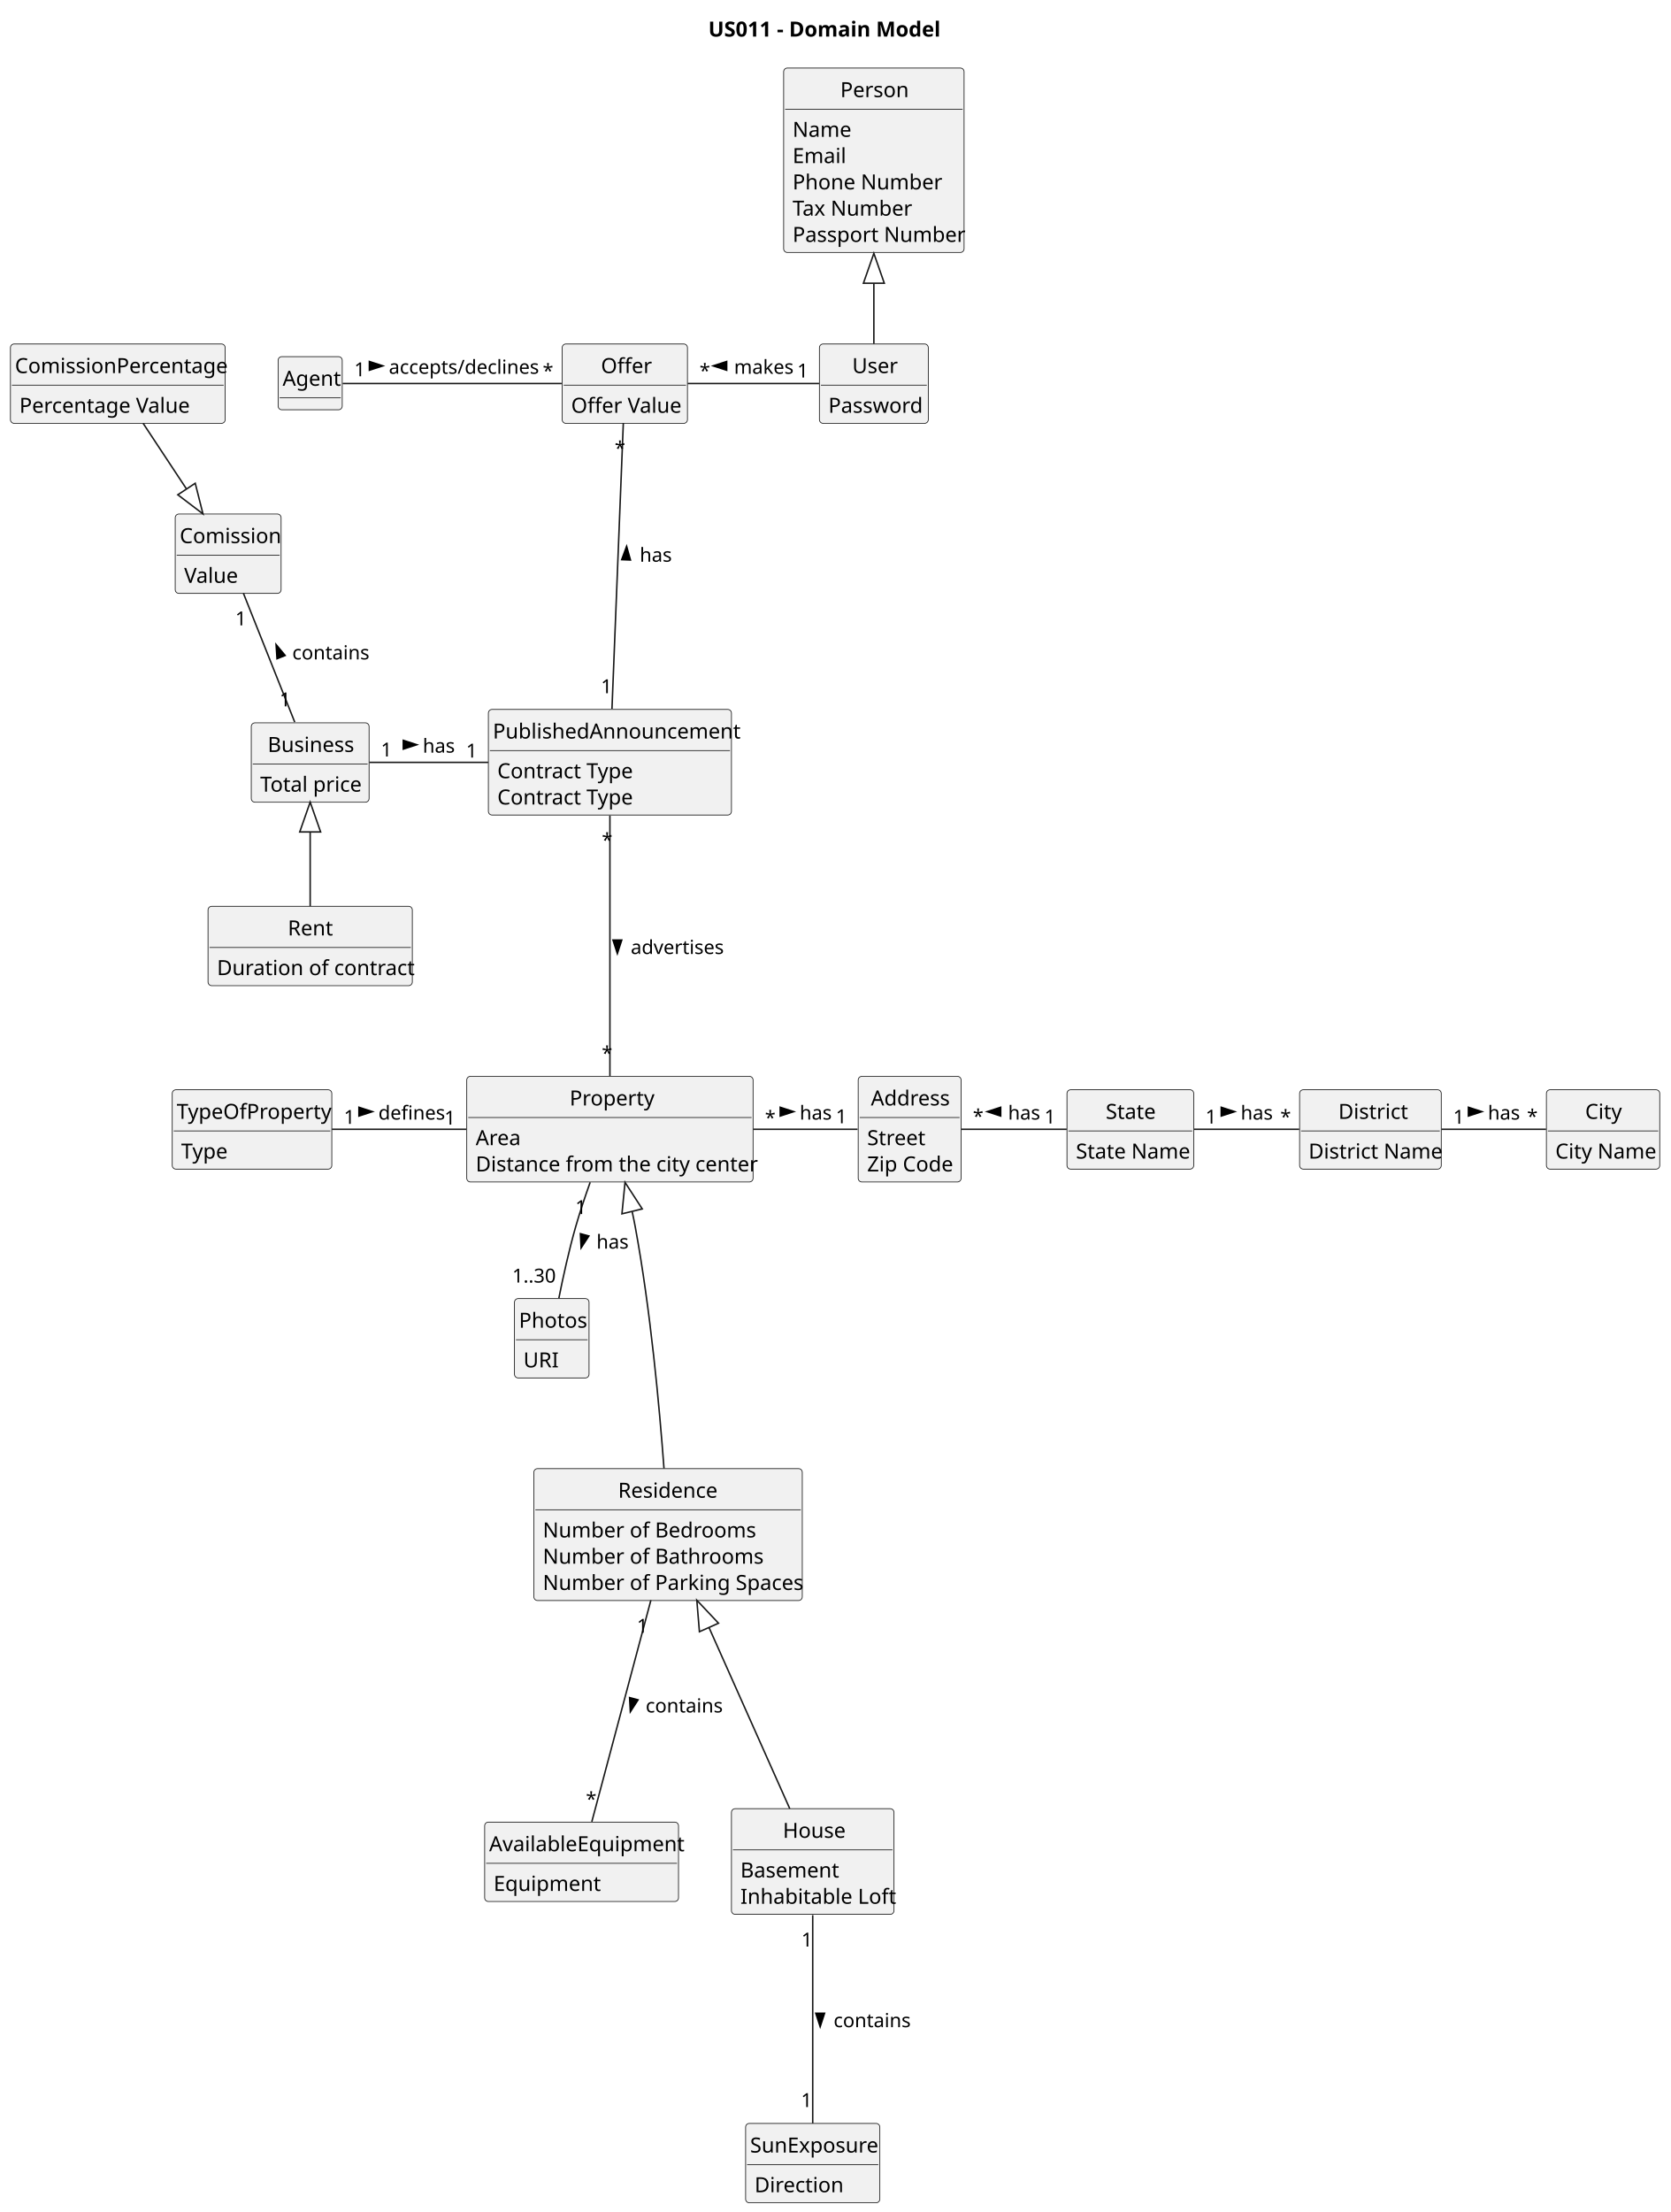
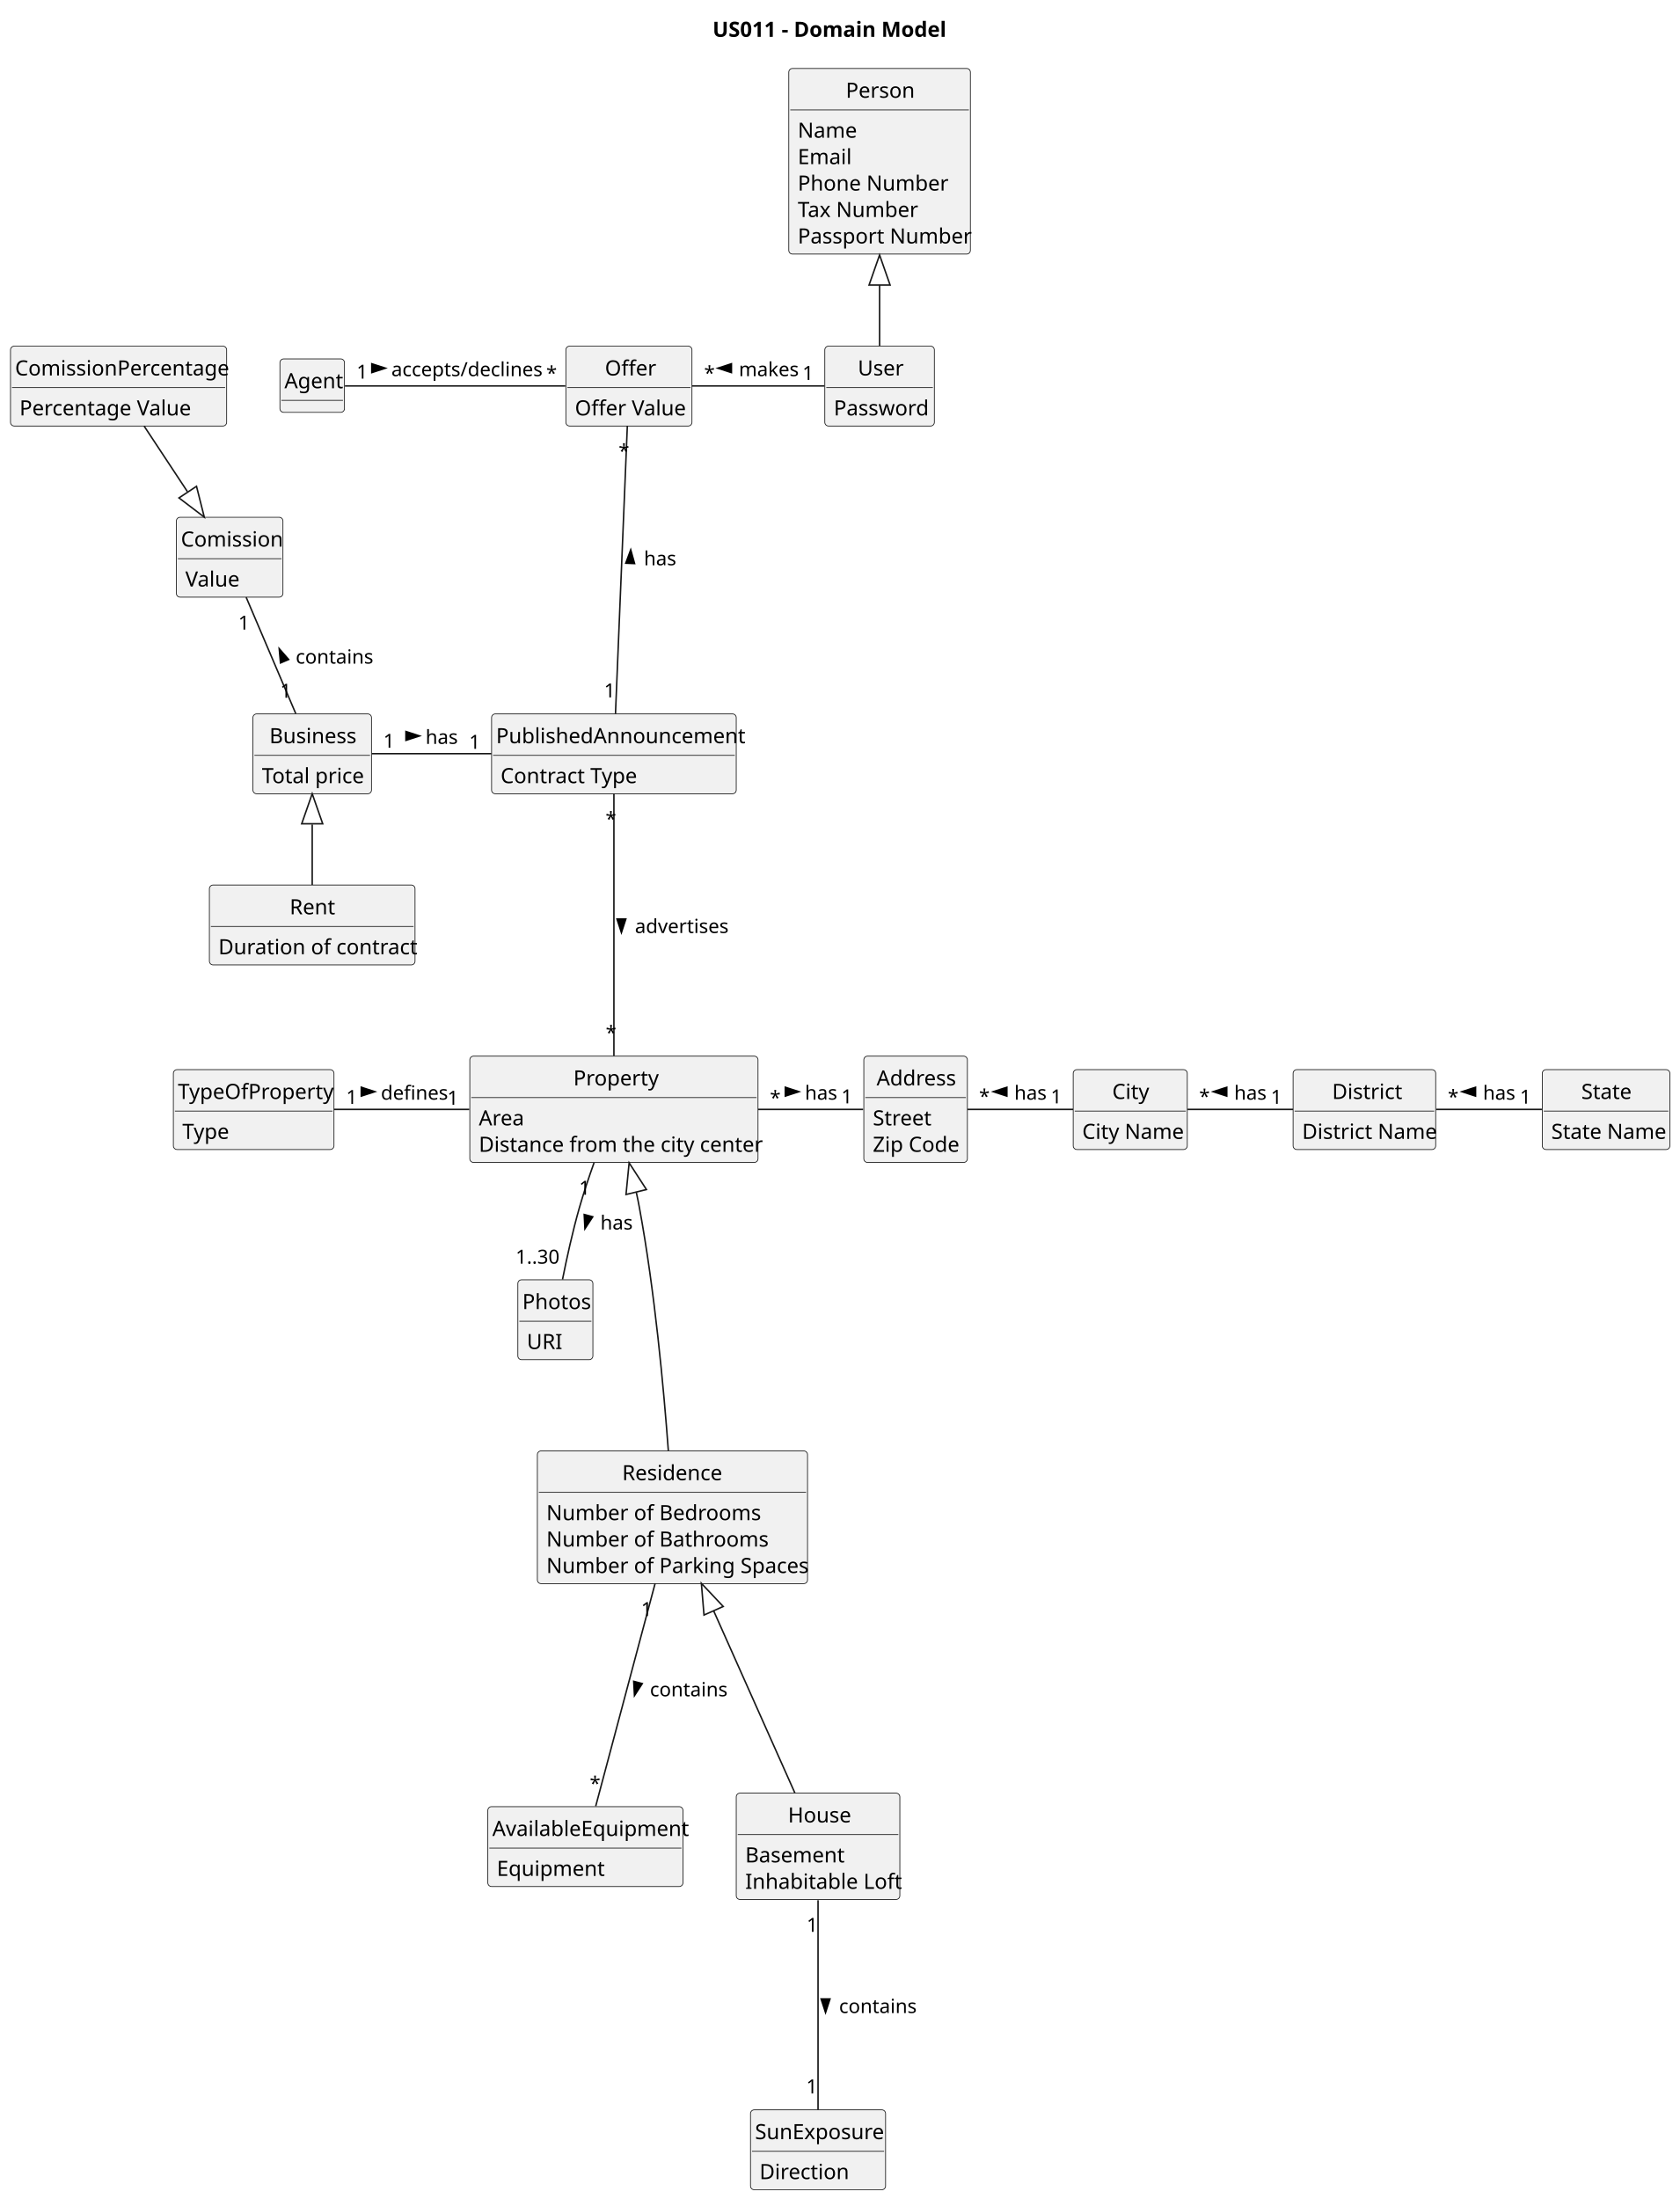
- <svg xmlns="http://www.w3.org/2000/svg" contentStyleType="text/css" height="1483px" preserveAspectRatio="none" style="width:1120px;height:1483px;background:#FFFFFF;" version="1.1" viewBox="0 0 1120 1483" width="1120px" zoomAndPan="magnify">
+ <svg xmlns="http://www.w3.org/2000/svg" contentStyleType="text/css" height="1465px" preserveAspectRatio="none" style="width:1119px;height:1465px;background:#FFFFFF;" version="1.1" viewBox="0 0 1119 1465" width="1119px" zoomAndPan="magnify">
  <defs />
  <g>
-     <rect fill="none" height="27.609" id="_title" style="stroke:none;stroke-width:1.0;" width="166" x="470" y="5" />
-     <text fill="#000000" font-family="sans-serif" font-size="14" font-weight="bold" lengthAdjust="spacing" textLength="156" x="475" y="24.533">US011 - Domain Model</text>
+     <rect fill="none" height="27.609" id="_title" style="stroke:none;stroke-width:1.0;" width="166" x="469.75" y="5" />
+     <text fill="#000000" font-family="sans-serif" font-size="14" font-weight="bold" lengthAdjust="spacing" textLength="156" x="474.75" y="24.533">US011 - Domain Model</text>
    <g id="elem_PublishedAnnouncement">
-       <rect codeLine="83" fill="#F1F1F1" height="70.828" id="PublishedAnnouncement" rx="2.5" ry="2.5" style="stroke:#181818;stroke-width:0.5;" width="163" x="327.5" y="475.609" />
+       <rect codeLine="12" fill="#F1F1F1" height="53.219" id="PublishedAnnouncement" rx="2.5" ry="2.5" style="stroke:#181818;stroke-width:0.5;" width="163" x="327.5" y="475.609" />
      <text fill="#000000" font-family="sans-serif" font-size="14" lengthAdjust="spacing" textLength="157" x="330.5" y="495.143">PublishedAnnouncement</text>
      <line style="stroke:#181818;stroke-width:0.5;" x1="328.5" x2="489.5" y1="503.219" y2="503.219" />
      <text fill="#000000" font-family="sans-serif" font-size="14" lengthAdjust="spacing" textLength="90" x="333.5" y="521.752">Contract Type</text>
-       <text fill="#000000" font-family="sans-serif" font-size="14" lengthAdjust="spacing" textLength="90" x="333.5" y="539.361">Contract Type</text>
    </g>
    <g id="elem_Agent">
      <rect codeLine="16" fill="#F1F1F1" height="35.609" id="Agent" rx="2.5" ry="2.5" style="stroke:#181818;stroke-width:0.5;" width="43" x="186.5" y="239.109" />
      <text fill="#000000" font-family="sans-serif" font-size="14" lengthAdjust="spacing" textLength="37" x="189.5" y="258.643">Agent</text>
      <line style="stroke:#181818;stroke-width:0.5;" x1="187.5" x2="228.5" y1="266.719" y2="266.719" />
    </g>
    <g id="elem_Person">
      <rect codeLine="20" fill="#F1F1F1" height="123.656" id="Person" rx="2.5" ry="2.5" style="stroke:#181818;stroke-width:0.5;" width="121" x="525.5" y="45.609" />
      <text fill="#000000" font-family="sans-serif" font-size="14" lengthAdjust="spacing" textLength="45" x="563.5" y="65.143">Person</text>
      <line style="stroke:#181818;stroke-width:0.5;" x1="526.5" x2="645.5" y1="73.219" y2="73.219" />
      <text fill="#000000" font-family="sans-serif" font-size="14" lengthAdjust="spacing" textLength="36" x="531.5" y="91.752">Name</text>
      <text fill="#000000" font-family="sans-serif" font-size="14" lengthAdjust="spacing" textLength="34" x="531.5" y="109.361">Email</text>
      <text fill="#000000" font-family="sans-serif" font-size="14" lengthAdjust="spacing" textLength="94" x="531.5" y="126.971">Phone Number</text>
      <text fill="#000000" font-family="sans-serif" font-size="14" lengthAdjust="spacing" textLength="76" x="531.5" y="144.58">Tax Number</text>
      <text fill="#000000" font-family="sans-serif" font-size="14" lengthAdjust="spacing" textLength="109" x="531.5" y="162.19">Passport Number</text>
    </g>
    <g id="elem_User">
      <rect codeLine="29" fill="#F1F1F1" height="53.219" id="User" rx="2.5" ry="2.5" style="stroke:#181818;stroke-width:0.5;" width="73" x="549.5" y="230.609" />
      <text fill="#000000" font-family="sans-serif" font-size="14" lengthAdjust="spacing" textLength="29" x="571.5" y="250.143">User</text>
      <line style="stroke:#181818;stroke-width:0.5;" x1="550.5" x2="621.5" y1="258.219" y2="258.219" />
      <text fill="#000000" font-family="sans-serif" font-size="14" lengthAdjust="spacing" textLength="61" x="555.5" y="276.752">Password</text>
    </g>
    <g id="elem_Address">
-       <rect codeLine="33" fill="#F1F1F1" height="70.828" id="Address" rx="2.5" ry="2.5" style="stroke:#181818;stroke-width:0.5;" width="69" x="575.5" y="721.609" />
-       <text fill="#000000" font-family="sans-serif" font-size="14" lengthAdjust="spacing" textLength="52" x="584" y="741.143">Address</text>
-       <line style="stroke:#181818;stroke-width:0.5;" x1="576.5" x2="643.5" y1="749.219" y2="749.219" />
-       <text fill="#000000" font-family="sans-serif" font-size="14" lengthAdjust="spacing" textLength="38" x="581.5" y="767.752">Street</text>
-       <text fill="#000000" font-family="sans-serif" font-size="14" lengthAdjust="spacing" textLength="57" x="581.5" y="785.361">Zip Code</text>
+       <rect codeLine="33" fill="#F1F1F1" height="70.828" id="Address" rx="2.5" ry="2.5" style="stroke:#181818;stroke-width:0.5;" width="69" x="575.5" y="703.609" />
+       <text fill="#000000" font-family="sans-serif" font-size="14" lengthAdjust="spacing" textLength="52" x="584" y="723.143">Address</text>
+       <line style="stroke:#181818;stroke-width:0.5;" x1="576.5" x2="643.5" y1="731.219" y2="731.219" />
+       <text fill="#000000" font-family="sans-serif" font-size="14" lengthAdjust="spacing" textLength="38" x="581.5" y="749.752">Street</text>
+       <text fill="#000000" font-family="sans-serif" font-size="14" lengthAdjust="spacing" textLength="57" x="581.5" y="767.361">Zip Code</text>
    </g>
    <g id="elem_AvailableEquipment">
-       <rect codeLine="38" fill="#F1F1F1" height="53.219" id="AvailableEquipment" rx="2.5" ry="2.5" style="stroke:#181818;stroke-width:0.5;" width="130" x="325" y="1221.609" />
-       <text fill="#000000" font-family="sans-serif" font-size="14" lengthAdjust="spacing" textLength="124" x="328" y="1241.143">AvailableEquipment</text>
-       <line style="stroke:#181818;stroke-width:0.5;" x1="326" x2="454" y1="1249.219" y2="1249.219" />
-       <text fill="#000000" font-family="sans-serif" font-size="14" lengthAdjust="spacing" textLength="67" x="331" y="1267.752">Equipment</text>
+       <rect codeLine="38" fill="#F1F1F1" height="53.219" id="AvailableEquipment" rx="2.5" ry="2.5" style="stroke:#181818;stroke-width:0.5;" width="130" x="325" y="1203.609" />
+       <text fill="#000000" font-family="sans-serif" font-size="14" lengthAdjust="spacing" textLength="124" x="328" y="1223.143">AvailableEquipment</text>
+       <line style="stroke:#181818;stroke-width:0.5;" x1="326" x2="454" y1="1231.219" y2="1231.219" />
+       <text fill="#000000" font-family="sans-serif" font-size="14" lengthAdjust="spacing" textLength="67" x="331" y="1249.752">Equipment</text>
    </g>
    <g id="elem_Business">
-       <rect codeLine="43" fill="#F1F1F1" height="53.219" id="Business" rx="2.5" ry="2.5" style="stroke:#181818;stroke-width:0.5;" width="79" x="168.5" y="484.609" />
-       <text fill="#000000" font-family="sans-serif" font-size="14" lengthAdjust="spacing" textLength="57" x="179.5" y="504.143">Business</text>
-       <line style="stroke:#181818;stroke-width:0.5;" x1="169.5" x2="246.5" y1="512.219" y2="512.219" />
-       <text fill="#000000" font-family="sans-serif" font-size="14" lengthAdjust="spacing" textLength="67" x="174.5" y="530.752">Total price</text>
+       <rect codeLine="43" fill="#F1F1F1" height="53.219" id="Business" rx="2.5" ry="2.5" style="stroke:#181818;stroke-width:0.5;" width="79" x="168.5" y="475.609" />
+       <text fill="#000000" font-family="sans-serif" font-size="14" lengthAdjust="spacing" textLength="57" x="179.5" y="495.143">Business</text>
+       <line style="stroke:#181818;stroke-width:0.5;" x1="169.5" x2="246.5" y1="503.219" y2="503.219" />
+       <text fill="#000000" font-family="sans-serif" font-size="14" lengthAdjust="spacing" textLength="67" x="174.5" y="521.752">Total price</text>
    </g>
    <g id="elem_City">
-       <rect codeLine="48" fill="#F1F1F1" height="53.219" id="City" rx="2.5" ry="2.5" style="stroke:#181818;stroke-width:0.5;" width="76" x="1037" y="730.609" />
-       <text fill="#000000" font-family="sans-serif" font-size="14" lengthAdjust="spacing" textLength="24" x="1063" y="750.143">City</text>
-       <line style="stroke:#181818;stroke-width:0.5;" x1="1038" x2="1112" y1="758.219" y2="758.219" />
-       <text fill="#000000" font-family="sans-serif" font-size="14" lengthAdjust="spacing" textLength="64" x="1043" y="776.752">City Name</text>
+       <rect codeLine="48" fill="#F1F1F1" height="53.219" id="City" rx="2.5" ry="2.5" style="stroke:#181818;stroke-width:0.5;" width="76" x="715" y="712.609" />
+       <text fill="#000000" font-family="sans-serif" font-size="14" lengthAdjust="spacing" textLength="24" x="741" y="732.143">City</text>
+       <line style="stroke:#181818;stroke-width:0.5;" x1="716" x2="790" y1="740.219" y2="740.219" />
+       <text fill="#000000" font-family="sans-serif" font-size="14" lengthAdjust="spacing" textLength="64" x="721" y="758.752">City Name</text>
    </g>
    <g id="elem_Comission">
      <rect codeLine="52" fill="#F1F1F1" height="53.219" id="Comission" rx="2.5" ry="2.5" style="stroke:#181818;stroke-width:0.5;" width="71" x="117.5" y="344.609" />
      <text fill="#000000" font-family="sans-serif" font-size="14" lengthAdjust="spacing" textLength="65" x="120.5" y="364.143">Comission</text>
      <line style="stroke:#181818;stroke-width:0.5;" x1="118.5" x2="187.5" y1="372.219" y2="372.219" />
      <text fill="#000000" font-family="sans-serif" font-size="14" lengthAdjust="spacing" textLength="36" x="123.5" y="390.752">Value</text>
    </g>
    <g id="elem_ComissionPercentage">
      <rect codeLine="57" fill="#F1F1F1" height="53.219" id="ComissionPercentage" rx="2.5" ry="2.5" style="stroke:#181818;stroke-width:0.5;" width="144" x="7" y="230.609" />
      <text fill="#000000" font-family="sans-serif" font-size="14" lengthAdjust="spacing" textLength="138" x="10" y="250.143">ComissionPercentage</text>
      <line style="stroke:#181818;stroke-width:0.5;" x1="8" x2="150" y1="258.219" y2="258.219" />
      <text fill="#000000" font-family="sans-serif" font-size="14" lengthAdjust="spacing" textLength="113" x="13" y="276.752">Percentage Value</text>
    </g>
    <g id="elem_District">
-       <rect codeLine="63" fill="#F1F1F1" height="53.219" id="District" rx="2.5" ry="2.5" style="stroke:#181818;stroke-width:0.5;" width="95" x="871.5" y="730.609" />
-       <text fill="#000000" font-family="sans-serif" font-size="14" lengthAdjust="spacing" textLength="43" x="897.5" y="750.143">District</text>
-       <line style="stroke:#181818;stroke-width:0.5;" x1="872.5" x2="965.5" y1="758.219" y2="758.219" />
-       <text fill="#000000" font-family="sans-serif" font-size="14" lengthAdjust="spacing" textLength="83" x="877.5" y="776.752">District Name</text>
+       <rect codeLine="63" fill="#F1F1F1" height="53.219" id="District" rx="2.5" ry="2.5" style="stroke:#181818;stroke-width:0.5;" width="95" x="861.5" y="712.609" />
+       <text fill="#000000" font-family="sans-serif" font-size="14" lengthAdjust="spacing" textLength="43" x="887.5" y="732.143">District</text>
+       <line style="stroke:#181818;stroke-width:0.5;" x1="862.5" x2="955.5" y1="740.219" y2="740.219" />
+       <text fill="#000000" font-family="sans-serif" font-size="14" lengthAdjust="spacing" textLength="83" x="867.5" y="758.752">District Name</text>
    </g>
    <g id="elem_House">
-       <rect codeLine="68" fill="#F1F1F1" height="70.828" id="House" rx="2.5" ry="2.5" style="stroke:#181818;stroke-width:0.5;" width="109" x="490.5" y="1212.609" />
-       <text fill="#000000" font-family="sans-serif" font-size="14" lengthAdjust="spacing" textLength="40" x="525" y="1232.143">House</text>
-       <line style="stroke:#181818;stroke-width:0.5;" x1="491.5" x2="598.5" y1="1240.219" y2="1240.219" />
-       <text fill="#000000" font-family="sans-serif" font-size="14" lengthAdjust="spacing" textLength="63" x="496.5" y="1258.752">Basement</text>
-       <text fill="#000000" font-family="sans-serif" font-size="14" lengthAdjust="spacing" textLength="97" x="496.5" y="1276.361">Inhabitable Loft</text>
+       <rect codeLine="68" fill="#F1F1F1" height="70.828" id="House" rx="2.5" ry="2.5" style="stroke:#181818;stroke-width:0.5;" width="109" x="490.5" y="1194.609" />
+       <text fill="#000000" font-family="sans-serif" font-size="14" lengthAdjust="spacing" textLength="40" x="525" y="1214.143">House</text>
+       <line style="stroke:#181818;stroke-width:0.5;" x1="491.5" x2="598.5" y1="1222.219" y2="1222.219" />
+       <text fill="#000000" font-family="sans-serif" font-size="14" lengthAdjust="spacing" textLength="63" x="496.5" y="1240.752">Basement</text>
+       <text fill="#000000" font-family="sans-serif" font-size="14" lengthAdjust="spacing" textLength="97" x="496.5" y="1258.361">Inhabitable Loft</text>
    </g>
    <g id="elem_Photos">
-       <rect codeLine="74" fill="#F1F1F1" height="53.219" id="Photos" rx="2.5" ry="2.5" style="stroke:#181818;stroke-width:0.5;" width="50" x="345" y="870.609" />
-       <text fill="#000000" font-family="sans-serif" font-size="14" lengthAdjust="spacing" textLength="44" x="348" y="890.143">Photos</text>
-       <line style="stroke:#181818;stroke-width:0.5;" x1="346" x2="394" y1="898.219" y2="898.219" />
-       <text fill="#000000" font-family="sans-serif" font-size="14" lengthAdjust="spacing" textLength="22" x="351" y="916.752">URI</text>
+       <rect codeLine="74" fill="#F1F1F1" height="53.219" id="Photos" rx="2.5" ry="2.5" style="stroke:#181818;stroke-width:0.5;" width="50" x="345" y="852.609" />
+       <text fill="#000000" font-family="sans-serif" font-size="14" lengthAdjust="spacing" textLength="44" x="348" y="872.143">Photos</text>
+       <line style="stroke:#181818;stroke-width:0.5;" x1="346" x2="394" y1="880.219" y2="880.219" />
+       <text fill="#000000" font-family="sans-serif" font-size="14" lengthAdjust="spacing" textLength="22" x="351" y="898.752">URI</text>
    </g>
    <g id="elem_Property">
-       <rect codeLine="78" fill="#F1F1F1" height="70.828" id="Property" rx="2.5" ry="2.5" style="stroke:#181818;stroke-width:0.5;" width="192" x="313" y="721.609" />
-       <text fill="#000000" font-family="sans-serif" font-size="14" lengthAdjust="spacing" textLength="54" x="382" y="741.143">Property</text>
-       <line style="stroke:#181818;stroke-width:0.5;" x1="314" x2="504" y1="749.219" y2="749.219" />
-       <text fill="#000000" font-family="sans-serif" font-size="14" lengthAdjust="spacing" textLength="30" x="319" y="767.752">Area</text>
-       <text fill="#000000" font-family="sans-serif" font-size="14" lengthAdjust="spacing" textLength="180" x="319" y="785.361">Distance from the city center</text>
+       <rect codeLine="78" fill="#F1F1F1" height="70.828" id="Property" rx="2.5" ry="2.5" style="stroke:#181818;stroke-width:0.5;" width="192" x="313" y="703.609" />
+       <text fill="#000000" font-family="sans-serif" font-size="14" lengthAdjust="spacing" textLength="54" x="382" y="723.143">Property</text>
+       <line style="stroke:#181818;stroke-width:0.5;" x1="314" x2="504" y1="731.219" y2="731.219" />
+       <text fill="#000000" font-family="sans-serif" font-size="14" lengthAdjust="spacing" textLength="30" x="319" y="749.752">Area</text>
+       <text fill="#000000" font-family="sans-serif" font-size="14" lengthAdjust="spacing" textLength="180" x="319" y="767.361">Distance from the city center</text>
    </g>
    <g id="elem_Rent">
-       <rect codeLine="89" fill="#F1F1F1" height="53.219" id="Rent" rx="2.5" ry="2.5" style="stroke:#181818;stroke-width:0.5;" width="137" x="139.5" y="607.609" />
-       <text fill="#000000" font-family="sans-serif" font-size="14" lengthAdjust="spacing" textLength="30" x="193" y="627.143">Rent</text>
-       <line style="stroke:#181818;stroke-width:0.5;" x1="140.5" x2="275.5" y1="635.219" y2="635.219" />
-       <text fill="#000000" font-family="sans-serif" font-size="14" lengthAdjust="spacing" textLength="125" x="145.5" y="653.752">Duration of contract</text>
+       <rect codeLine="84" fill="#F1F1F1" height="53.219" id="Rent" rx="2.5" ry="2.5" style="stroke:#181818;stroke-width:0.5;" width="137" x="139.5" y="589.609" />
+       <text fill="#000000" font-family="sans-serif" font-size="14" lengthAdjust="spacing" textLength="30" x="193" y="609.143">Rent</text>
+       <line style="stroke:#181818;stroke-width:0.5;" x1="140.5" x2="275.5" y1="617.219" y2="617.219" />
+       <text fill="#000000" font-family="sans-serif" font-size="14" lengthAdjust="spacing" textLength="125" x="145.5" y="635.752">Duration of contract</text>
    </g>
    <g id="elem_Residence">
-       <rect codeLine="94" fill="#F1F1F1" height="88.438" id="Residence" rx="2.5" ry="2.5" style="stroke:#181818;stroke-width:0.5;" width="180" x="358" y="984.609" />
-       <text fill="#000000" font-family="sans-serif" font-size="14" lengthAdjust="spacing" textLength="67" x="414.5" y="1004.143">Residence</text>
-       <line style="stroke:#181818;stroke-width:0.5;" x1="359" x2="537" y1="1012.219" y2="1012.219" />
-       <text fill="#000000" font-family="sans-serif" font-size="14" lengthAdjust="spacing" textLength="133" x="364" y="1030.752">Number of Bedrooms</text>
-       <text fill="#000000" font-family="sans-serif" font-size="14" lengthAdjust="spacing" textLength="137" x="364" y="1048.361">Number of Bathrooms</text>
-       <text fill="#000000" font-family="sans-serif" font-size="14" lengthAdjust="spacing" textLength="168" x="364" y="1065.971">Number of Parking Spaces</text>
+       <rect codeLine="89" fill="#F1F1F1" height="88.438" id="Residence" rx="2.5" ry="2.5" style="stroke:#181818;stroke-width:0.5;" width="180" x="358" y="966.609" />
+       <text fill="#000000" font-family="sans-serif" font-size="14" lengthAdjust="spacing" textLength="67" x="414.5" y="986.143">Residence</text>
+       <line style="stroke:#181818;stroke-width:0.5;" x1="359" x2="537" y1="994.219" y2="994.219" />
+       <text fill="#000000" font-family="sans-serif" font-size="14" lengthAdjust="spacing" textLength="133" x="364" y="1012.752">Number of Bedrooms</text>
+       <text fill="#000000" font-family="sans-serif" font-size="14" lengthAdjust="spacing" textLength="137" x="364" y="1030.361">Number of Bathrooms</text>
+       <text fill="#000000" font-family="sans-serif" font-size="14" lengthAdjust="spacing" textLength="168" x="364" y="1047.971">Number of Parking Spaces</text>
    </g>
    <g id="elem_State">
-       <rect codeLine="101" fill="#F1F1F1" height="53.219" id="State" rx="2.5" ry="2.5" style="stroke:#181818;stroke-width:0.5;" width="85" x="715.5" y="730.609" />
-       <text fill="#000000" font-family="sans-serif" font-size="14" lengthAdjust="spacing" textLength="33" x="741.5" y="750.143">State</text>
-       <line style="stroke:#181818;stroke-width:0.5;" x1="716.5" x2="799.5" y1="758.219" y2="758.219" />
-       <text fill="#000000" font-family="sans-serif" font-size="14" lengthAdjust="spacing" textLength="73" x="721.5" y="776.752">State Name</text>
+       <rect codeLine="96" fill="#F1F1F1" height="53.219" id="State" rx="2.5" ry="2.5" style="stroke:#181818;stroke-width:0.5;" width="85" x="1027.5" y="712.609" />
+       <text fill="#000000" font-family="sans-serif" font-size="14" lengthAdjust="spacing" textLength="33" x="1053.5" y="732.143">State</text>
+       <line style="stroke:#181818;stroke-width:0.5;" x1="1028.5" x2="1111.5" y1="740.219" y2="740.219" />
+       <text fill="#000000" font-family="sans-serif" font-size="14" lengthAdjust="spacing" textLength="73" x="1033.5" y="758.752">State Name</text>
    </g>
    <g id="elem_SunExposure">
-       <rect codeLine="105" fill="#F1F1F1" height="53.219" id="SunExposure" rx="2.5" ry="2.5" style="stroke:#181818;stroke-width:0.5;" width="90" x="500" y="1423.609" />
-       <text fill="#000000" font-family="sans-serif" font-size="14" lengthAdjust="spacing" textLength="84" x="503" y="1443.143">SunExposure</text>
-       <line style="stroke:#181818;stroke-width:0.5;" x1="501" x2="589" y1="1451.219" y2="1451.219" />
-       <text fill="#000000" font-family="sans-serif" font-size="14" lengthAdjust="spacing" textLength="56" x="506" y="1469.752">Direction</text>
+       <rect codeLine="100" fill="#F1F1F1" height="53.219" id="SunExposure" rx="2.5" ry="2.5" style="stroke:#181818;stroke-width:0.5;" width="90" x="500" y="1405.609" />
+       <text fill="#000000" font-family="sans-serif" font-size="14" lengthAdjust="spacing" textLength="84" x="503" y="1425.143">SunExposure</text>
+       <line style="stroke:#181818;stroke-width:0.5;" x1="501" x2="589" y1="1433.219" y2="1433.219" />
+       <text fill="#000000" font-family="sans-serif" font-size="14" lengthAdjust="spacing" textLength="56" x="506" y="1451.752">Direction</text>
    </g>
    <g id="elem_TypeOfProperty">
-       <rect codeLine="109" fill="#F1F1F1" height="53.219" id="TypeOfProperty" rx="2.5" ry="2.5" style="stroke:#181818;stroke-width:0.5;" width="107" x="115.5" y="730.609" />
-       <text fill="#000000" font-family="sans-serif" font-size="14" lengthAdjust="spacing" textLength="101" x="118.5" y="750.143">TypeOfProperty</text>
-       <line style="stroke:#181818;stroke-width:0.5;" x1="116.5" x2="221.5" y1="758.219" y2="758.219" />
-       <text fill="#000000" font-family="sans-serif" font-size="14" lengthAdjust="spacing" textLength="32" x="121.5" y="776.752">Type</text>
+       <rect codeLine="104" fill="#F1F1F1" height="53.219" id="TypeOfProperty" rx="2.5" ry="2.5" style="stroke:#181818;stroke-width:0.5;" width="107" x="115.5" y="712.609" />
+       <text fill="#000000" font-family="sans-serif" font-size="14" lengthAdjust="spacing" textLength="101" x="118.5" y="732.143">TypeOfProperty</text>
+       <line style="stroke:#181818;stroke-width:0.5;" x1="116.5" x2="221.5" y1="740.219" y2="740.219" />
+       <text fill="#000000" font-family="sans-serif" font-size="14" lengthAdjust="spacing" textLength="32" x="121.5" y="758.752">Type</text>
    </g>
    <g id="elem_Offer">
-       <rect codeLine="112" fill="#F1F1F1" height="53.219" id="Offer" rx="2.5" ry="2.5" style="stroke:#181818;stroke-width:0.5;" width="84" x="377" y="230.609" />
+       <rect codeLine="107" fill="#F1F1F1" height="53.219" id="Offer" rx="2.5" ry="2.5" style="stroke:#181818;stroke-width:0.5;" width="84" x="377" y="230.609" />
      <text fill="#000000" font-family="sans-serif" font-size="14" lengthAdjust="spacing" textLength="32" x="403" y="250.143">Offer</text>
      <line style="stroke:#181818;stroke-width:0.5;" x1="378" x2="460" y1="258.219" y2="258.219" />
      <text fill="#000000" font-family="sans-serif" font-size="14" lengthAdjust="spacing" textLength="72" x="383" y="276.752">Offer Value</text>
    </g>
    <g id="link_Business_Rent">
-       <path codeLine="117" d="M208,557.779 C208,574.599 208,593.049 208,607.489 " fill="none" id="Business-backto-Rent" style="stroke:#181818;stroke-width:1.0;" />
-       <polygon fill="none" points="201,557.769,208,537.769,215,557.769,201,557.769" style="stroke:#181818;stroke-width:1.0;" />
+       <path codeLine="112" d="M208,549.259 C208,563.019 208,577.599 208,589.529 " fill="none" id="Business-backto-Rent" style="stroke:#181818;stroke-width:1.0;" />
+       <polygon fill="none" points="201,548.809,208,528.809,215,548.809,201,548.809" style="stroke:#181818;stroke-width:1.0;" />
    </g>
    <g id="link_Comission_Business">
-       <path codeLine="119" d="M163.22,397.739 C173.03,422.369 187.79,459.399 197.65,484.149 " fill="none" id="Comission-Business" style="stroke:#181818;stroke-width:1.0;" />
-       <polygon fill="#000000" points="185.149,432.14,185.767,441.631,191.227,439.455,185.149,432.14" style="stroke:#000000;stroke-width:1.0;" />
-       <text fill="#000000" font-family="sans-serif" font-size="13" lengthAdjust="spacing" textLength="49" x="196" y="442.104">contains</text>
-       <text fill="#000000" font-family="sans-serif" font-size="13" lengthAdjust="spacing" textLength="7" x="157.774" y="419.258">1</text>
-       <text fill="#000000" font-family="sans-serif" font-size="13" lengthAdjust="spacing" textLength="7" x="187.447" y="473.575">1</text>
+       <path codeLine="114" d="M164,397.909 C173.59,420.399 187.43,452.869 197.02,475.359 " fill="none" id="Comission-Business" style="stroke:#181818;stroke-width:1.0;" />
+       <polygon fill="#000000" points="186.039,432.186,186.883,441.659,192.29,439.354,186.039,432.186" style="stroke:#000000;stroke-width:1.0;" />
+       <text fill="#000000" font-family="sans-serif" font-size="13" lengthAdjust="spacing" textLength="49" x="197" y="442.104">contains</text>
+       <text fill="#000000" font-family="sans-serif" font-size="13" lengthAdjust="spacing" textLength="7" x="158.734" y="419.467">1</text>
+       <text fill="#000000" font-family="sans-serif" font-size="13" lengthAdjust="spacing" textLength="7" x="186.672" y="464.834">1</text>
    </g>
    <g id="link_ComissionPercentage_Comission">
-       <path codeLine="120" d="M95.98,283.809 C104.53,296.749 115.13,312.789 124.86,327.519 " fill="none" id="ComissionPercentage-to-Comission" style="stroke:#181818;stroke-width:1.0;" />
+       <path codeLine="115" d="M95.98,283.809 C104.53,296.749 115.13,312.789 124.86,327.519 " fill="none" id="ComissionPercentage-to-Comission" style="stroke:#181818;stroke-width:1.0;" />
      <polygon fill="none" points="130.92,323.989,136.1,344.529,119.24,331.709,130.92,323.989" style="stroke:#181818;stroke-width:1.0;" />
    </g>
-     <g id="link_District_City">
-       <path codeLine="122" d="M966.65,757.109 C989.14,757.109 1015.62,757.109 1036.77,757.109 " fill="none" id="District-City" style="stroke:#181818;stroke-width:1.0;" />
-       <polygon fill="#000000" points="993.75,745.285,984.705,742.346,984.705,748.224,993.75,745.285" style="stroke:#000000;stroke-width:1.0;" />
-       <text fill="#000000" font-family="sans-serif" font-size="13" lengthAdjust="spacing" textLength="21" x="997.75" y="750.605">has</text>
-       <text fill="#000000" font-family="sans-serif" font-size="13" lengthAdjust="spacing" textLength="7" x="974.482" y="753.39">1</text>
-       <text fill="#000000" font-family="sans-serif" font-size="13" lengthAdjust="spacing" textLength="5" x="1024.006" y="753.092">*</text>
-     </g>
    <g id="link_House_SunExposure">
-       <path codeLine="124" d="M545,1283.949 C545,1323.789 545,1388.079 545,1423.549 " fill="none" id="House-SunExposure" style="stroke:#181818;stroke-width:1.0;" />
-       <polygon fill="#000000" points="550,1358.785,552.939,1349.74,547.061,1349.74,550,1358.785" style="stroke:#000000;stroke-width:1.0;" />
-       <text fill="#000000" font-family="sans-serif" font-size="13" lengthAdjust="spacing" textLength="49" x="559" y="1359.104">contains</text>
-       <text fill="#000000" font-family="sans-serif" font-size="13" lengthAdjust="spacing" textLength="7" x="537.398" y="1305.024">1</text>
-       <text fill="#000000" font-family="sans-serif" font-size="13" lengthAdjust="spacing" textLength="7" x="537.147" y="1412.637">1</text>
+       <path codeLine="117" d="M545,1265.949 C545,1305.789 545,1370.079 545,1405.549 " fill="none" id="House-SunExposure" style="stroke:#181818;stroke-width:1.0;" />
+       <polygon fill="#000000" points="550,1340.785,552.939,1331.74,547.061,1331.74,550,1340.785" style="stroke:#000000;stroke-width:1.0;" />
+       <text fill="#000000" font-family="sans-serif" font-size="13" lengthAdjust="spacing" textLength="49" x="559" y="1341.104">contains</text>
+       <text fill="#000000" font-family="sans-serif" font-size="13" lengthAdjust="spacing" textLength="7" x="537.398" y="1287.024">1</text>
+       <text fill="#000000" font-family="sans-serif" font-size="13" lengthAdjust="spacing" textLength="7" x="537.147" y="1394.637">1</text>
    </g>
    <g id="link_Property_Residence">
-       <path codeLine="126" d="M423.92,812.329 C424.68,815.789 425.38,819.239 426,822.609 C436.22,878.049 442.19,942.869 445.27,984.539 " fill="none" id="Property-backto-Residence" style="stroke:#181818;stroke-width:1.0;" />
-       <polygon fill="none" points="417.07,813.789,419.14,792.709,430.67,810.489,417.07,813.789" style="stroke:#181818;stroke-width:1.0;" />
+       <path codeLine="119" d="M423.92,794.329 C424.68,797.789 425.38,801.239 426,804.609 C436.22,860.049 442.19,924.869 445.27,966.539 " fill="none" id="Property-backto-Residence" style="stroke:#181818;stroke-width:1.0;" />
+       <polygon fill="none" points="417.07,795.789,419.14,774.709,430.67,792.489,417.07,795.789" style="stroke:#181818;stroke-width:1.0;" />
    </g>
    <g id="link_Property_Address">
-       <path codeLine="127" d="M505.08,757.109 C530.12,757.109 555.51,757.109 575.05,757.109 " fill="none" id="Property-Address" style="stroke:#181818;stroke-width:1.0;" />
-       <polygon fill="#000000" points="532.25,745.285,523.205,742.346,523.205,748.224,532.25,745.285" style="stroke:#000000;stroke-width:1.0;" />
-       <text fill="#000000" font-family="sans-serif" font-size="13" lengthAdjust="spacing" textLength="21" x="536.25" y="750.605">has</text>
-       <text fill="#000000" font-family="sans-serif" font-size="13" lengthAdjust="spacing" textLength="5" x="512.936" y="753.988">*</text>
-       <text fill="#000000" font-family="sans-serif" font-size="13" lengthAdjust="spacing" textLength="7" x="560.48" y="753.081">1</text>
+       <path codeLine="120" d="M505.08,739.109 C530.12,739.109 555.51,739.109 575.05,739.109 " fill="none" id="Property-Address" style="stroke:#181818;stroke-width:1.0;" />
+       <polygon fill="#000000" points="532.25,727.285,523.205,724.346,523.205,730.224,532.25,727.285" style="stroke:#000000;stroke-width:1.0;" />
+       <text fill="#000000" font-family="sans-serif" font-size="13" lengthAdjust="spacing" textLength="21" x="536.25" y="732.605">has</text>
+       <text fill="#000000" font-family="sans-serif" font-size="13" lengthAdjust="spacing" textLength="5" x="512.936" y="735.988">*</text>
+       <text fill="#000000" font-family="sans-serif" font-size="13" lengthAdjust="spacing" textLength="7" x="560.48" y="735.081">1</text>
    </g>
    <g id="link_Business_PublishedAnnouncement">
-       <path codeLine="128" d="M247.71,511.109 C270.48,511.109 299.91,511.109 327.39,511.109 " fill="none" id="Business-PublishedAnnouncement" style="stroke:#181818;stroke-width:1.0;" />
-       <polygon fill="#000000" points="279.5,499.285,270.455,496.346,270.455,502.224,279.5,499.285" style="stroke:#000000;stroke-width:1.0;" />
-       <text fill="#000000" font-family="sans-serif" font-size="13" lengthAdjust="spacing" textLength="21" x="283.5" y="504.604">has</text>
-       <text fill="#000000" font-family="sans-serif" font-size="13" lengthAdjust="spacing" textLength="7" x="255.407" y="507.191">1</text>
-       <text fill="#000000" font-family="sans-serif" font-size="13" lengthAdjust="spacing" textLength="7" x="312.544" y="507.891">1</text>
+       <path codeLine="121" d="M247.71,502.109 C270.48,502.109 299.91,502.109 327.39,502.109 " fill="none" id="Business-PublishedAnnouncement" style="stroke:#181818;stroke-width:1.0;" />
+       <polygon fill="#000000" points="279.5,490.285,270.455,487.346,270.455,493.224,279.5,490.285" style="stroke:#000000;stroke-width:1.0;" />
+       <text fill="#000000" font-family="sans-serif" font-size="13" lengthAdjust="spacing" textLength="21" x="283.5" y="495.604">has</text>
+       <text fill="#000000" font-family="sans-serif" font-size="13" lengthAdjust="spacing" textLength="7" x="255.407" y="498.191">1</text>
+       <text fill="#000000" font-family="sans-serif" font-size="13" lengthAdjust="spacing" textLength="7" x="312.544" y="498.873">1</text>
    </g>
    <g id="link_Property_Photos">
-       <path codeLine="129" d="M395.76,792.659 C392.33,802.269 388.81,812.779 386,822.609 C381.51,838.309 377.59,856.199 374.76,870.399 " fill="none" id="Property-Photos" style="stroke:#181818;stroke-width:1.0;" />
-       <polygon fill="#000000" points="389.696,836.612,394.892,828.646,389.218,827.114,389.696,836.612" style="stroke:#000000;stroke-width:1.0;" />
-       <text fill="#000000" font-family="sans-serif" font-size="13" lengthAdjust="spacing" textLength="21" x="400" y="837.105">has</text>
-       <text fill="#000000" font-family="sans-serif" font-size="13" lengthAdjust="spacing" textLength="7" x="385.778" y="813.958">1</text>
-       <text fill="#000000" font-family="sans-serif" font-size="13" lengthAdjust="spacing" textLength="29" x="343.508" y="859.883">1..30</text>
+       <path codeLine="122" d="M395.76,774.659 C392.33,784.269 388.81,794.779 386,804.609 C381.51,820.309 377.59,838.199 374.76,852.399 " fill="none" id="Property-Photos" style="stroke:#181818;stroke-width:1.0;" />
+       <polygon fill="#000000" points="389.696,818.612,394.892,810.646,389.218,809.114,389.696,818.612" style="stroke:#000000;stroke-width:1.0;" />
+       <text fill="#000000" font-family="sans-serif" font-size="13" lengthAdjust="spacing" textLength="21" x="400" y="819.105">has</text>
+       <text fill="#000000" font-family="sans-serif" font-size="13" lengthAdjust="spacing" textLength="7" x="385.778" y="795.958">1</text>
+       <text fill="#000000" font-family="sans-serif" font-size="13" lengthAdjust="spacing" textLength="29" x="343.508" y="841.883">1..30</text>
    </g>
    <g id="link_PublishedAnnouncement_Property">
-       <path codeLine="130" d="M409,546.809 C409,593.249 409,675.149 409,721.529 " fill="none" id="PublishedAnnouncement-Property" style="stroke:#181818;stroke-width:1.0;" />
-       <polygon fill="#000000" points="414,639.285,416.939,630.24,411.061,630.24,414,639.285" style="stroke:#000000;stroke-width:1.0;" />
-       <text fill="#000000" font-family="sans-serif" font-size="13" lengthAdjust="spacing" textLength="58" x="423" y="639.605">advertises</text>
-       <text fill="#000000" font-family="sans-serif" font-size="13" lengthAdjust="spacing" textLength="5" x="403.57" y="567.86">*</text>
-       <text fill="#000000" font-family="sans-serif" font-size="13" lengthAdjust="spacing" textLength="5" x="403.523" y="710.767">*</text>
+       <path codeLine="123" d="M409,528.709 C409,571.059 409,655.749 409,703.429 " fill="none" id="PublishedAnnouncement-Property" style="stroke:#181818;stroke-width:1.0;" />
+       <polygon fill="#000000" points="414,621.285,416.939,612.24,411.061,612.24,414,621.285" style="stroke:#000000;stroke-width:1.0;" />
+       <text fill="#000000" font-family="sans-serif" font-size="13" lengthAdjust="spacing" textLength="58" x="423" y="621.605">advertises</text>
+       <text fill="#000000" font-family="sans-serif" font-size="13" lengthAdjust="spacing" textLength="5" x="403.422" y="550.221">*</text>
+       <text fill="#000000" font-family="sans-serif" font-size="13" lengthAdjust="spacing" textLength="5" x="403.523" y="692.648">*</text>
    </g>
    <g id="link_Residence_AvailableEquipment">
-       <path codeLine="132" d="M436.47,1072.839 C424.64,1117.189 406.64,1184.719 396.87,1221.329 " fill="none" id="Residence-AvailableEquipment" style="stroke:#181818;stroke-width:1.0;" />
-       <polygon fill="#000000" points="422.712,1147.616,427.882,1139.634,422.203,1138.119,422.712,1147.616" style="stroke:#000000;stroke-width:1.0;" />
-       <text fill="#000000" font-family="sans-serif" font-size="13" lengthAdjust="spacing" textLength="49" x="433" y="1148.104">contains</text>
-       <text fill="#000000" font-family="sans-serif" font-size="13" lengthAdjust="spacing" textLength="7" x="427.075" y="1094.652">1</text>
-       <text fill="#000000" font-family="sans-serif" font-size="13" lengthAdjust="spacing" textLength="5" x="392.881" y="1210.797">*</text>
+       <path codeLine="125" d="M436.47,1054.839 C424.64,1099.189 406.64,1166.719 396.87,1203.329 " fill="none" id="Residence-AvailableEquipment" style="stroke:#181818;stroke-width:1.0;" />
+       <polygon fill="#000000" points="422.712,1129.616,427.882,1121.634,422.203,1120.119,422.712,1129.616" style="stroke:#000000;stroke-width:1.0;" />
+       <text fill="#000000" font-family="sans-serif" font-size="13" lengthAdjust="spacing" textLength="49" x="433" y="1130.104">contains</text>
+       <text fill="#000000" font-family="sans-serif" font-size="13" lengthAdjust="spacing" textLength="7" x="427.075" y="1076.652">1</text>
+       <text fill="#000000" font-family="sans-serif" font-size="13" lengthAdjust="spacing" textLength="5" x="392.881" y="1192.797">*</text>
    </g>
    <g id="link_Residence_House">
-       <path codeLine="133" d="M475.47,1091.199 C492.99,1130.499 515.07,1179.989 529.59,1212.549 " fill="none" id="Residence-backto-House" style="stroke:#181818;stroke-width:1.0;" />
-       <polygon fill="none" points="469.03,1093.959,467.28,1072.839,481.82,1088.259,469.03,1093.959" style="stroke:#181818;stroke-width:1.0;" />
-     </g>
-     <g id="link_State_District">
-       <path codeLine="135" d="M800.72,757.109 C822.43,757.109 848.87,757.109 871.25,757.109 " fill="none" id="State-District" style="stroke:#181818;stroke-width:1.0;" />
-       <polygon fill="#000000" points="828,745.285,818.955,742.346,818.955,748.224,828,745.285" style="stroke:#000000;stroke-width:1.0;" />
-       <text fill="#000000" font-family="sans-serif" font-size="13" lengthAdjust="spacing" textLength="21" x="832" y="750.605">has</text>
-       <text fill="#000000" font-family="sans-serif" font-size="13" lengthAdjust="spacing" textLength="7" x="808.375" y="753.29">1</text>
-       <text fill="#000000" font-family="sans-serif" font-size="13" lengthAdjust="spacing" textLength="5" x="858.556" y="753.39">*</text>
-     </g>
-     <g id="link_Address_State">
-       <path codeLine="136" d="M644.7,757.109 C665.8,757.109 692.91,757.109 715.32,757.109 " fill="none" id="Address-State" style="stroke:#181818;stroke-width:1.0;" />
-       <polygon fill="#000000" points="662,745.285,671.045,748.224,671.045,742.346,662,745.285" style="stroke:#000000;stroke-width:1.0;" />
-       <text fill="#000000" font-family="sans-serif" font-size="13" lengthAdjust="spacing" textLength="21" x="676" y="750.605">has</text>
-       <text fill="#000000" font-family="sans-serif" font-size="13" lengthAdjust="spacing" textLength="5" x="652.372" y="753.009">*</text>
-       <text fill="#000000" font-family="sans-serif" font-size="13" lengthAdjust="spacing" textLength="7" x="700.383" y="753.241">1</text>
+       <path codeLine="126" d="M475.47,1073.199 C492.99,1112.499 515.07,1161.989 529.59,1194.549 " fill="none" id="Residence-backto-House" style="stroke:#181818;stroke-width:1.0;" />
+       <polygon fill="none" points="469.03,1075.959,467.28,1054.839,481.82,1070.259,469.03,1075.959" style="stroke:#181818;stroke-width:1.0;" />
+     </g>
+     <g id="link_City_District">
+       <path codeLine="128" d="M791.16,739.109 C812.36,739.109 838.92,739.109 861.46,739.109 " fill="none" id="City-District" style="stroke:#181818;stroke-width:1.0;" />
+       <polygon fill="#000000" points="808.25,727.285,817.295,730.224,817.295,724.346,808.25,727.285" style="stroke:#000000;stroke-width:1.0;" />
+       <text fill="#000000" font-family="sans-serif" font-size="13" lengthAdjust="spacing" textLength="21" x="822.25" y="732.605">has</text>
+       <text fill="#000000" font-family="sans-serif" font-size="13" lengthAdjust="spacing" textLength="5" x="798.911" y="735.092">*</text>
+       <text fill="#000000" font-family="sans-serif" font-size="13" lengthAdjust="spacing" textLength="7" x="846.644" y="735.39">1</text>
+     </g>
+     <g id="link_District_State">
+       <path codeLine="129" d="M956.87,739.109 C979.21,739.109 1005.58,739.109 1027.24,739.109 " fill="none" id="District-State" style="stroke:#181818;stroke-width:1.0;" />
+       <polygon fill="#000000" points="974,727.285,983.045,730.224,983.045,724.346,974,727.285" style="stroke:#000000;stroke-width:1.0;" />
+       <text fill="#000000" font-family="sans-serif" font-size="13" lengthAdjust="spacing" textLength="21" x="988" y="732.605">has</text>
+       <text fill="#000000" font-family="sans-serif" font-size="13" lengthAdjust="spacing" textLength="5" x="964.583" y="735.39">*</text>
+       <text fill="#000000" font-family="sans-serif" font-size="13" lengthAdjust="spacing" textLength="7" x="1012.578" y="735.29">1</text>
+     </g>
+     <g id="link_Address_City">
+       <path codeLine="130" d="M644.62,739.109 C665.86,739.109 693.08,739.109 714.93,739.109 " fill="none" id="Address-City" style="stroke:#181818;stroke-width:1.0;" />
+       <polygon fill="#000000" points="661.75,727.285,670.795,730.224,670.795,724.346,661.75,727.285" style="stroke:#000000;stroke-width:1.0;" />
+       <text fill="#000000" font-family="sans-serif" font-size="13" lengthAdjust="spacing" textLength="21" x="675.75" y="732.605">has</text>
+       <text fill="#000000" font-family="sans-serif" font-size="13" lengthAdjust="spacing" textLength="5" x="652.276" y="735.009">*</text>
+       <text fill="#000000" font-family="sans-serif" font-size="13" lengthAdjust="spacing" textLength="7" x="700.006" y="735.092">1</text>
    </g>
    <g id="link_TypeOfProperty_Property">
-       <path codeLine="138" d="M222.56,757.109 C249.09,757.109 281.94,757.109 312.64,757.109 " fill="none" id="TypeOfProperty-Property" style="stroke:#181818;stroke-width:1.0;" />
-       <polygon fill="#000000" points="249.75,745.285,240.705,742.346,240.705,748.224,249.75,745.285" style="stroke:#000000;stroke-width:1.0;" />
-       <text fill="#000000" font-family="sans-serif" font-size="13" lengthAdjust="spacing" textLength="41" x="253.75" y="750.605">defines</text>
-       <text fill="#000000" font-family="sans-serif" font-size="13" lengthAdjust="spacing" textLength="7" x="230.584" y="753.489">1</text>
-       <text fill="#000000" font-family="sans-serif" font-size="13" lengthAdjust="spacing" textLength="7" x="297.995" y="754.012">1</text>
+       <path codeLine="132" d="M222.56,739.109 C249.09,739.109 281.94,739.109 312.64,739.109 " fill="none" id="TypeOfProperty-Property" style="stroke:#181818;stroke-width:1.0;" />
+       <polygon fill="#000000" points="249.75,727.285,240.705,724.346,240.705,730.224,249.75,727.285" style="stroke:#000000;stroke-width:1.0;" />
+       <text fill="#000000" font-family="sans-serif" font-size="13" lengthAdjust="spacing" textLength="41" x="253.75" y="732.605">defines</text>
+       <text fill="#000000" font-family="sans-serif" font-size="13" lengthAdjust="spacing" textLength="7" x="230.584" y="735.489">1</text>
+       <text fill="#000000" font-family="sans-serif" font-size="13" lengthAdjust="spacing" textLength="7" x="297.995" y="736.012">1</text>
    </g>
    <g id="link_Person_User">
-       <path codeLine="139" d="M586,189.959 C586,204.659 586,218.959 586,230.479 " fill="none" id="Person-backto-User" style="stroke:#181818;stroke-width:1.0;" />
+       <path codeLine="133" d="M586,189.959 C586,204.659 586,218.959 586,230.479 " fill="none" id="Person-backto-User" style="stroke:#181818;stroke-width:1.0;" />
      <polygon fill="none" points="579,189.879,586,169.879,593,189.879,579,189.879" style="stroke:#181818;stroke-width:1.0;" />
    </g>
    <g id="link_Offer_User">
-       <path codeLine="141" d="M461.14,257.109 C488.29,257.109 523.25,257.109 549.27,257.109 " fill="none" id="Offer-User" style="stroke:#181818;stroke-width:1.0;" />
+       <path codeLine="135" d="M461.14,257.109 C488.29,257.109 523.25,257.109 549.27,257.109 " fill="none" id="Offer-User" style="stroke:#181818;stroke-width:1.0;" />
      <polygon fill="#000000" points="478.25,245.285,487.295,248.224,487.295,242.346,478.25,245.285" style="stroke:#000000;stroke-width:1.0;" />
      <text fill="#000000" font-family="sans-serif" font-size="13" lengthAdjust="spacing" textLength="39" x="492.25" y="250.605">makes</text>
      <text fill="#000000" font-family="sans-serif" font-size="13" lengthAdjust="spacing" textLength="5" x="469.091" y="253.191">*</text>
      <text fill="#000000" font-family="sans-serif" font-size="13" lengthAdjust="spacing" textLength="7" x="534.601" y="253.092">1</text>
    </g>
    <g id="link_Agent_Offer">
-       <path codeLine="142" d="M229.79,257.109 C264.32,257.109 332.26,257.109 376.63,257.109 " fill="none" id="Agent-Offer" style="stroke:#181818;stroke-width:1.0;" />
+       <path codeLine="136" d="M229.79,257.109 C264.32,257.109 332.26,257.109 376.63,257.109 " fill="none" id="Agent-Offer" style="stroke:#181818;stroke-width:1.0;" />
      <polygon fill="#000000" points="256.75,245.285,247.705,242.346,247.705,248.224,256.75,245.285" style="stroke:#000000;stroke-width:1.0;" />
      <text fill="#000000" font-family="sans-serif" font-size="13" lengthAdjust="spacing" textLength="98" x="260.75" y="250.605">accepts/declines</text>
      <text fill="#000000" font-family="sans-serif" font-size="13" lengthAdjust="spacing" textLength="7" x="237.535" y="252.268">1</text>
      <text fill="#000000" font-family="sans-serif" font-size="13" lengthAdjust="spacing" textLength="5" x="363.918" y="253.241">*</text>
    </g>
    <g id="link_Offer_PublishedAnnouncement">
-       <path codeLine="143" d="M417.99,283.659 C416.18,329.079 412.42,423.919 410.38,475.279 " fill="none" id="Offer-PublishedAnnouncement" style="stroke:#181818;stroke-width:1.0;" />
-       <polygon fill="#000000" points="420.198,366.289,416.903,375.21,422.776,375.444,420.198,366.289" style="stroke:#000000;stroke-width:1.0;" />
+       <path codeLine="137" d="M417.95,283.659 C416.03,330.329 411.97,428.849 410.05,475.539 " fill="none" id="Offer-PublishedAnnouncement" style="stroke:#181818;stroke-width:1.0;" />
+       <polygon fill="#000000" points="420.206,366.289,416.897,375.206,422.77,375.448,420.206,366.289" style="stroke:#000000;stroke-width:1.0;" />
      <text fill="#000000" font-family="sans-serif" font-size="13" lengthAdjust="spacing" textLength="21" x="429" y="376.604">has</text>
-       <text fill="#000000" font-family="sans-serif" font-size="13" lengthAdjust="spacing" textLength="5" x="412.178" y="305.159">*</text>
-       <text fill="#000000" font-family="sans-serif" font-size="13" lengthAdjust="spacing" textLength="7" x="402.989" y="464.742">1</text>
+       <text fill="#000000" font-family="sans-serif" font-size="13" lengthAdjust="spacing" textLength="5" x="412.129" y="305.159">*</text>
+       <text fill="#000000" font-family="sans-serif" font-size="13" lengthAdjust="spacing" textLength="7" x="402.453" y="464.624">1</text>
    </g>
  </g>
</svg>
